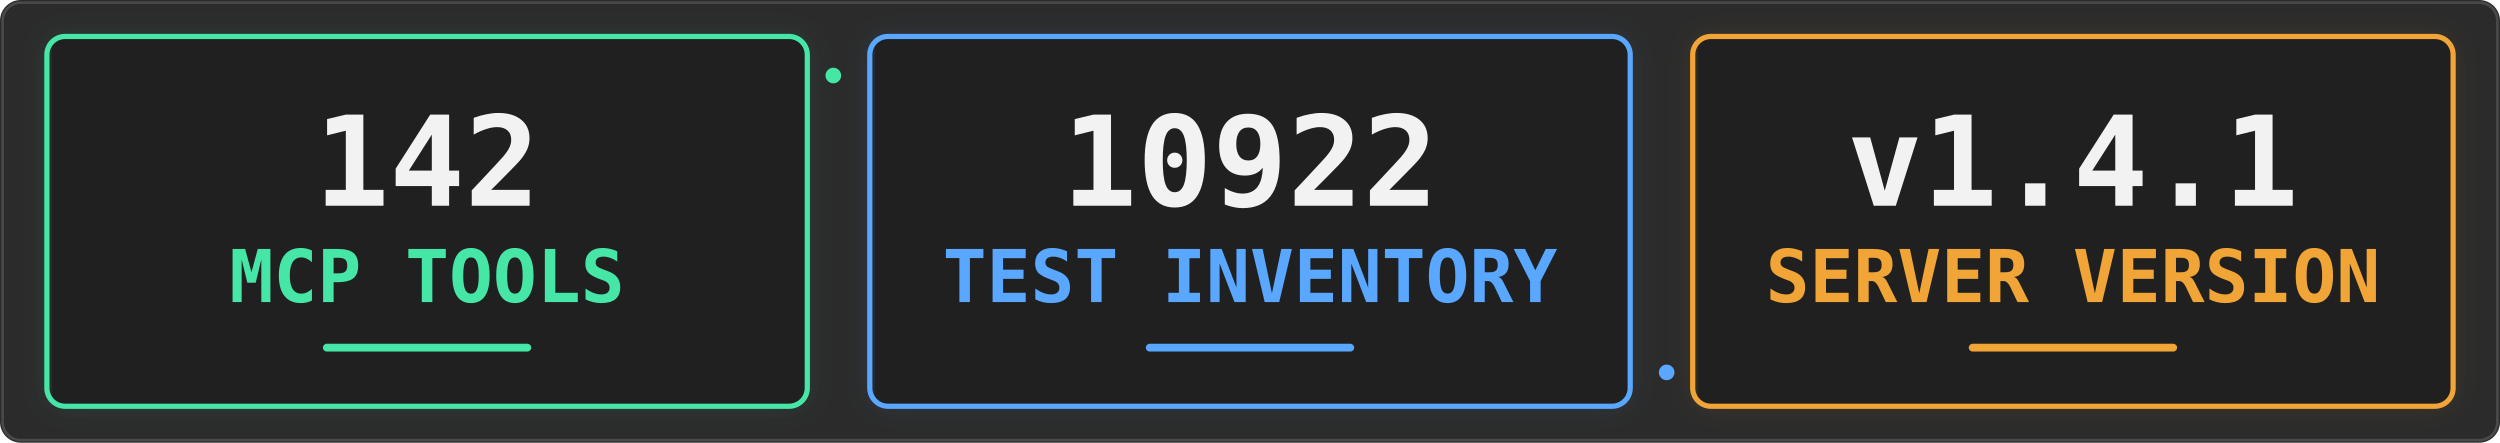
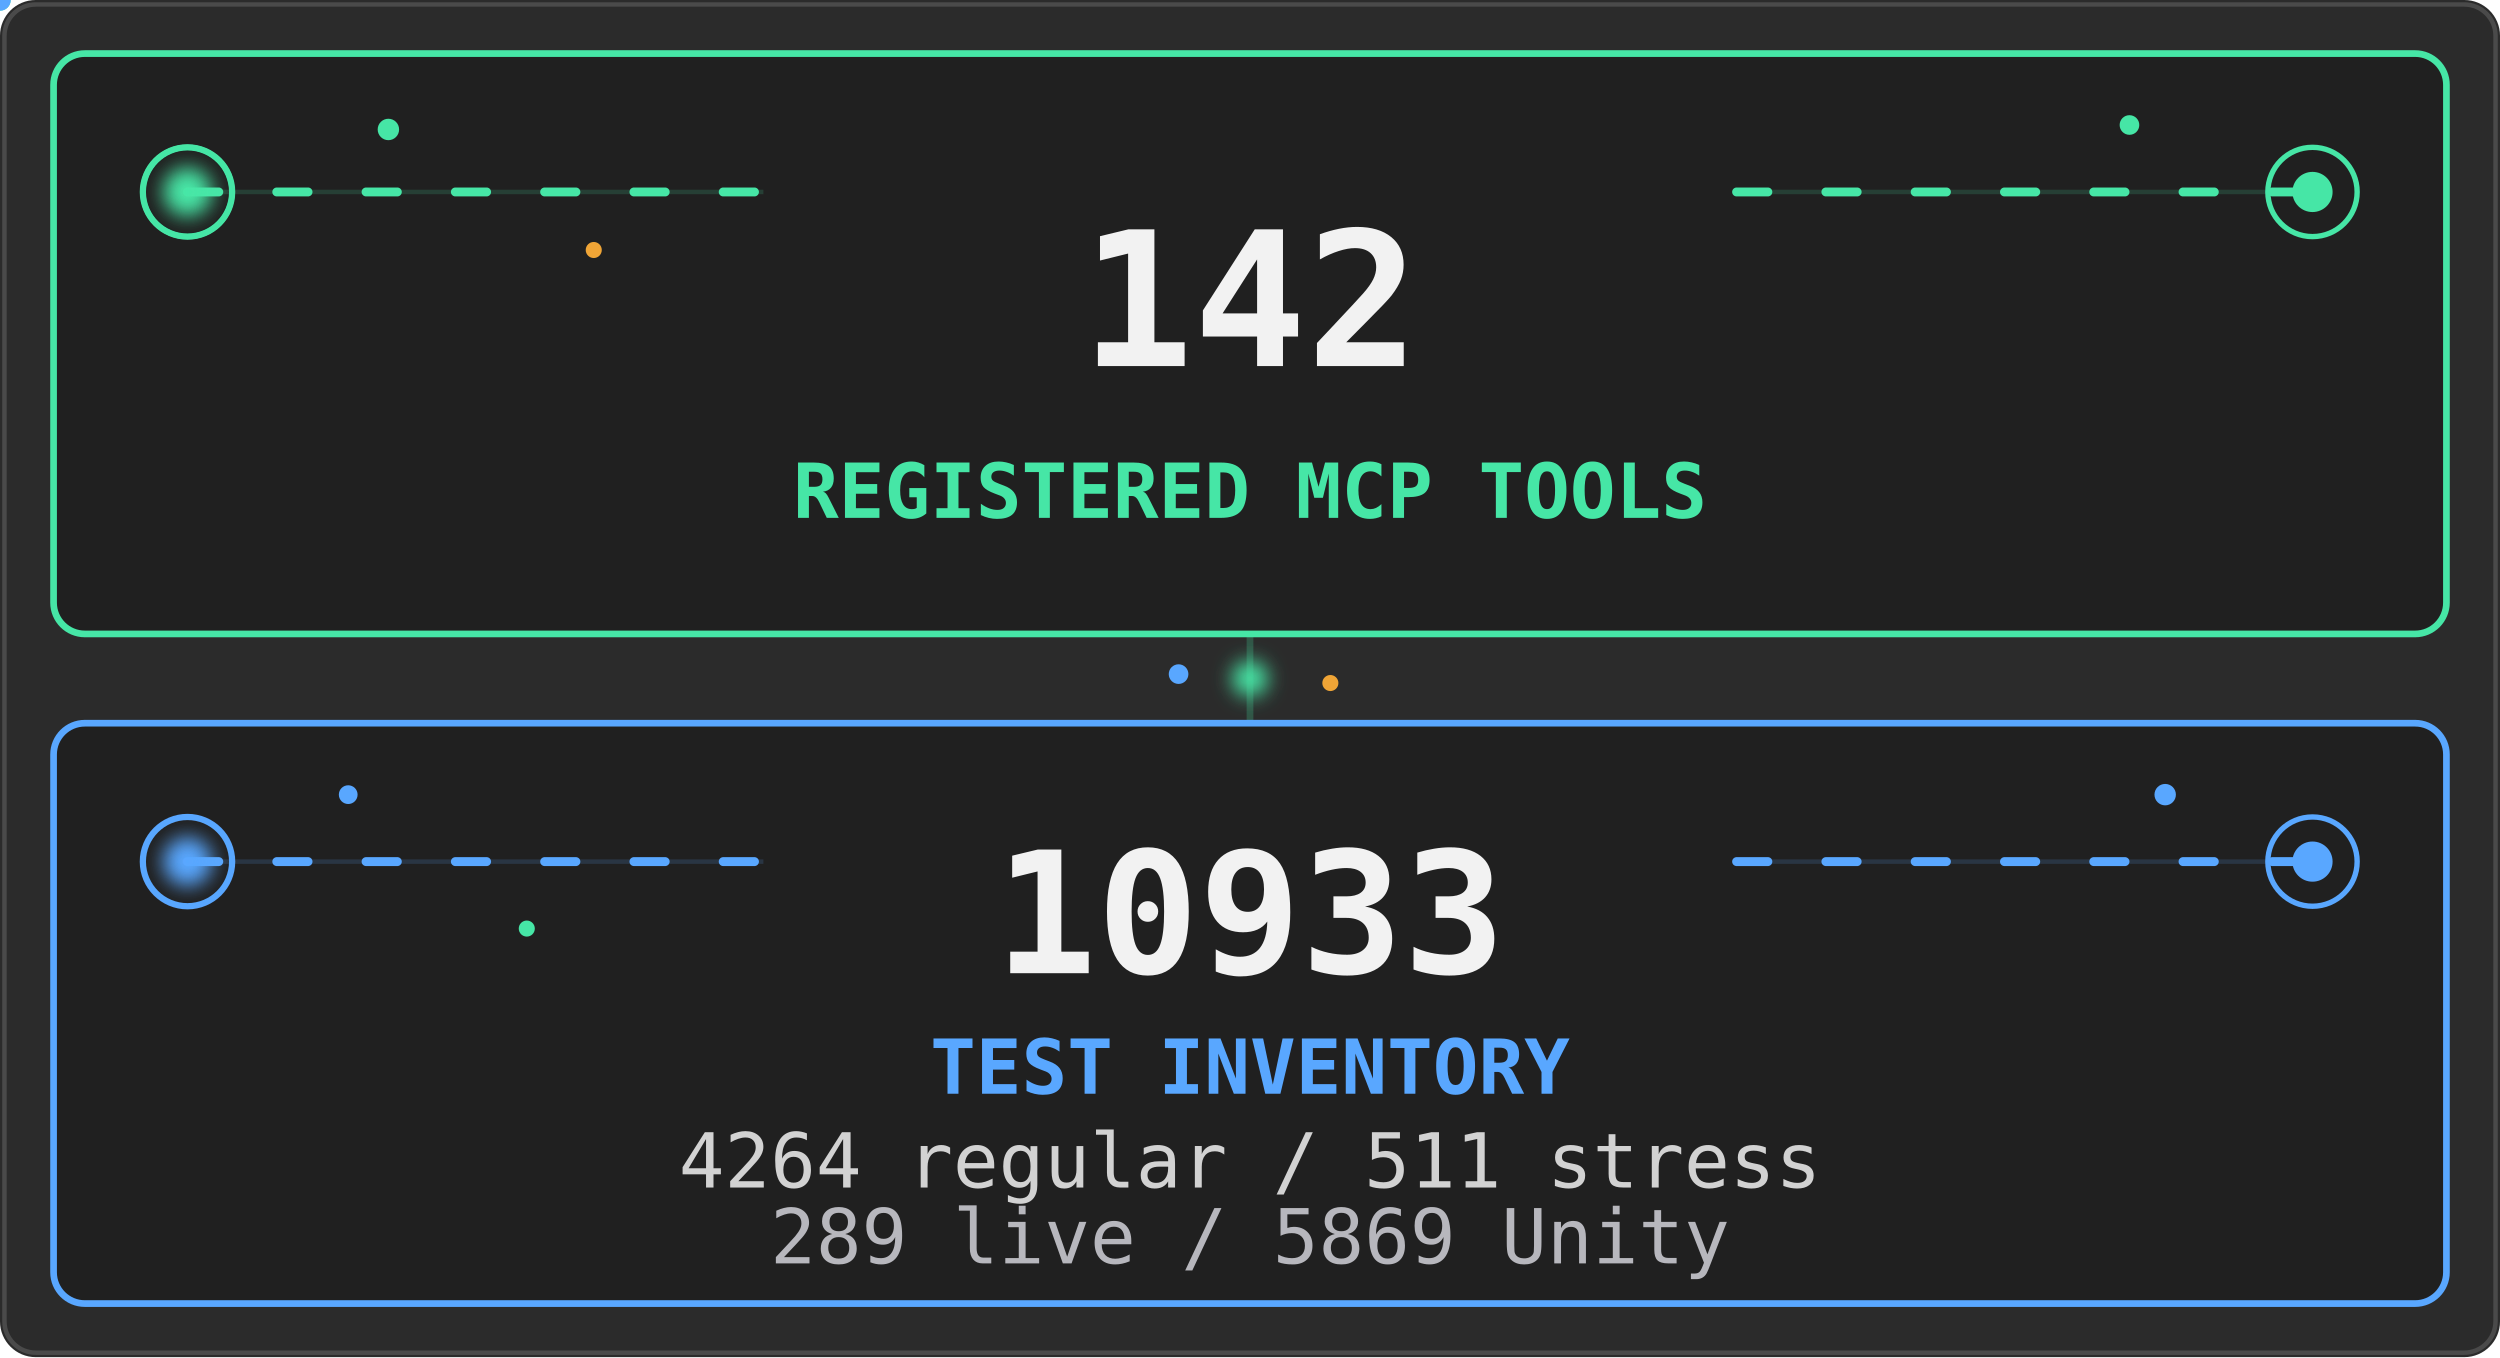
- <svg xmlns="http://www.w3.org/2000/svg" viewBox="0 0 960 170" width="960" height="170" role="img" aria-labelledby="stats-title stats-desc">
+ <svg xmlns="http://www.w3.org/2000/svg" viewBox="0 0 560 304" width="560" height="304" role="img" aria-labelledby="stats-title stats-desc">
  <defs>
-     <filter id="stats-glow" x="-80%" y="-80%" width="260%" height="260%">
-       <feGaussianBlur stdDeviation="5" />
+     <filter id="stats-core-glow" x="-80%" y="-80%" width="260%" height="260%">
+       <feGaussianBlur stdDeviation="2.2" />
    </filter>
-     <clipPath id="stats-card-a">
-       <rect x="18" y="14" width="292" height="142" rx="7" />
+     <clipPath id="stats-tools-clip">
+       <rect x="12" y="12" width="536" height="130" rx="7" />
    </clipPath>
-     <clipPath id="stats-card-b">
-       <rect x="334" y="14" width="292" height="142" rx="7" />
+     <clipPath id="stats-tests-clip">
+       <rect x="12" y="162" width="536" height="130" rx="7" />
    </clipPath>
-     <clipPath id="stats-card-c">
-       <rect x="650" y="14" width="292" height="142" rx="7" />
-     </clipPath>
+     <linearGradient id="stats-tools-scan" x1="0" y1="0" x2="1" y2="0">
+       <stop offset="0" stop-color="#46e6a6" stop-opacity="0" />
+       <stop offset=".5" stop-color="#46e6a6" stop-opacity=".2" />
+       <stop offset="1" stop-color="#46e6a6" stop-opacity="0" />
+     </linearGradient>
+     <linearGradient id="stats-tests-scan" x1="0" y1="0" x2="1" y2="0">
+       <stop offset="0" stop-color="#59a7ff" stop-opacity="0" />
+       <stop offset=".5" stop-color="#59a7ff" stop-opacity=".18" />
+       <stop offset="1" stop-color="#59a7ff" stop-opacity="0" />
+     </linearGradient>
  </defs>
  <style>
+     .stats-card {
+       fill: #202020;
+       stroke-width: 1.5;
+     }
    .stats-aura {
      transform-box: fill-box;
      transform-origin: center;
-       animation: stats-aura 3.4s ease-in-out infinite;
-     }
-     .stats-card {
-       transform-box: fill-box;
-       transform-origin: center;
-       animation: stats-life 4.6s ease-in-out infinite;
-     }
-     .stats-card-b { animation-delay: -.9s; }
-     .stats-card-c { animation-delay: -1.8s; }
+       animation: stats-aura-breathe 4.2s ease-in-out infinite;
+     }
+     .stats-aura-tests { animation-delay: -2.1s; }
+     .stats-flow {
+       fill: none;
+       stroke-width: 2;
+       stroke-linecap: round;
+       stroke-dasharray: 7 13;
+       animation: stats-flow 3.8s linear infinite;
+     }
+     .stats-flow-tests {
+       animation-delay: -1.9s;
+       animation-duration: 4.4s;
+     }
+     .stats-ring {
+       fill: none;
+       transform-box: fill-box;
+       transform-origin: center;
+       animation: stats-ring-life 3.2s ease-out infinite;
+     }
+     .stats-ring-mid { animation-delay: -1.05s; }
+     .stats-ring-late { animation-delay: -2.1s; }
+     .stats-ring-tests { animation-duration: 3.7s; }
+     .stats-core {
+       transform-box: fill-box;
+       transform-origin: center;
+       animation: stats-core-life 2.8s ease-in-out infinite;
+     }
+     .stats-core-tests {
+       animation-delay: -1.4s;
+       animation-duration: 3.2s;
+     }
    .stats-scan {
-       animation: stats-scan 4.2s ease-in-out infinite;
-     }
-     .stats-scan-b { animation-delay: -.8s; }
-     .stats-scan-c { animation-delay: -1.6s; }
+       animation: stats-scan-yoyo 5.4s ease-in-out infinite alternate;
+     }
+     .stats-scan-tests {
+       animation-delay: -2.7s;
+       animation-duration: 6.2s;
+     }
    .stats-spore {
      transform-box: fill-box;
      transform-origin: center;
-       animation: stats-drift 4.8s ease-in-out infinite alternate;
-     }
-     .stats-spore-b { animation-delay: -2.2s; animation-duration: 5.7s; }
-     @keyframes stats-aura {
-       0%, 100% { opacity: .1; transform: scale(.86); }
-       50% { opacity: .34; transform: scale(1.12); }
-     }
-     @keyframes stats-life {
-       0%, 100% { opacity: .9; transform: translateY(0); }
-       50% { opacity: 1; transform: translateY(-2px); }
-     }
-     @keyframes stats-scan {
-       0% { transform: translateX(-90px); opacity: 0; }
-       18%, 70% { opacity: .75; }
-       100% { transform: translateX(390px); opacity: 0; }
-     }
-     @keyframes stats-drift {
-       0% { opacity: .18; transform: translate(-7px, 5px) scale(.72); }
-       55% { opacity: .8; transform: translate(8px, -7px) scale(1.18); }
-       100% { opacity: .28; transform: translate(15px, 4px) scale(.82); }
+       animation: stats-spore-drift 5.1s ease-in-out infinite alternate;
+     }
+     .stats-spore-b { animation-delay: -1.7s; animation-duration: 6.3s; }
+     .stats-spore-c { animation-delay: -3.4s; animation-duration: 4.7s; }
+     .stats-spore-phase-1 { animation-delay: -.6s; animation-duration: 5.5s; }
+     .stats-spore-phase-2 { animation-delay: -1.3s; animation-duration: 4.8s; }
+     .stats-spore-phase-3 { animation-delay: -2.2s; animation-duration: 6s; }
+     .stats-spore-phase-4 { animation-delay: -3.1s; animation-duration: 5.2s; }
+     .stats-spore-phase-5 { animation-delay: -4s; animation-duration: 6.6s; }
+     .stats-spore-phase-6 { animation-delay: -4.8s; animation-duration: 5.8s; }
+     .stats-bridge {
+       transform-box: fill-box;
+       transform-origin: center;
+       animation: stats-bridge-life 3.6s ease-in-out infinite;
+     }
+     .motion-particle { pointer-events: none; }
+     @keyframes stats-aura-breathe {
+       0%, 100% { opacity: .07; transform: scale(.985); }
+       50% { opacity: .2; transform: scale(1.015); }
+     }
+     @keyframes stats-flow {
+       from { stroke-dashoffset: 0; }
+       to { stroke-dashoffset: -40; }
+     }
+     @keyframes stats-ring-life {
+       0% { opacity: .7; transform: scale(.45); }
+       72%, 100% { opacity: 0; transform: scale(1.85); }
+     }
+     @keyframes stats-core-life {
+       0%, 100% { opacity: .8; transform: scale(.86); }
+       50% { opacity: 1; transform: scale(1.12); }
+     }
+     @keyframes stats-scan-yoyo {
+       0% { opacity: 0; transform: translateX(-76px); }
+       16%, 84% { opacity: .8; }
+       100% { opacity: 0; transform: translateX(596px); }
+     }
+     @keyframes stats-spore-drift {
+       0% { opacity: .2; transform: translate(-5px, 4px) scale(.72); }
+       48% { opacity: .72; transform: translate(4px, -5px) scale(1.12); }
+       100% { opacity: .3; transform: translate(9px, 3px) scale(.84); }
+     }
+     @keyframes stats-bridge-life {
+       0%, 100% { opacity: .38; transform: scale(.82); }
+       50% { opacity: 1; transform: scale(1.12); }
    }
    @media (prefers-reduced-motion: reduce) {
-       .stats-aura, .stats-card, .stats-scan, .stats-spore {
+       .stats-aura, .stats-flow, .stats-ring, .stats-core,
+       .stats-scan, .stats-spore, .stats-bridge {
        animation: none !important;
      }
-       .stats-aura { opacity: .18; }
-       .stats-scan { display: none; }
-       .stats-spore { opacity: .28; }
+       .stats-aura { opacity: .1; }
+       .stats-flow { stroke-dasharray: none; opacity: .42; }
+       .stats-ring { opacity: .18; }
+       .stats-core { opacity: 1; }
+       .stats-scan, .motion-particle { display: none; }
+       .stats-spore { opacity: .3; }
+       .stats-bridge { opacity: .75; }
    }
  </style>
-   <rect width="960" height="170" rx="8" fill="#2b2b2b" />
-   <rect x="1" y="1" width="958" height="168" rx="7" fill="none" stroke="#4a4a4a" />
-   <g class="stats-card">
-     <rect class="stats-aura" x="18" y="14" width="292" height="142" rx="7" fill="#46e6a6" opacity=".12" filter="url(#stats-glow)" />
-     <rect x="18" y="14" width="292" height="142" rx="7" fill="#202020" stroke="#46e6a6" stroke-width="2" />
-     <g clip-path="url(#stats-card-a)">
-       <rect class="stats-scan" x="-50" y="14" width="70" height="142" fill="#46e6a6" opacity=".08" />
-     </g>
-     <text x="164" y="79" text-anchor="middle" fill="#f2f2f2" font-size="48" font-weight="700" data-mobile-critical="true" font-family="ui-monospace, SFMono-Regular, Menlo, Consolas, monospace">142</text>
-     <text x="164" y="116" text-anchor="middle" fill="#46e6a6" font-size="28" font-weight="700" data-mobile-critical="true" font-family="ui-monospace, SFMono-Regular, Menlo, Consolas, monospace">MCP TOOLS</text>
-     <rect x="124" y="132" width="80" height="3" rx="1.5" fill="#46e6a6" />
-   </g>
-   <g class="stats-card stats-card-b">
-     <rect class="stats-aura" x="334" y="14" width="292" height="142" rx="7" fill="#59a7ff" opacity=".12" filter="url(#stats-glow)" />
-     <rect x="334" y="14" width="292" height="142" rx="7" fill="#202020" stroke="#59a7ff" stroke-width="2" />
-     <g clip-path="url(#stats-card-b)">
-       <rect class="stats-scan stats-scan-b" x="266" y="14" width="70" height="142" fill="#59a7ff" opacity=".08" />
-     </g>
-     <text x="480" y="79" text-anchor="middle" fill="#f2f2f2" font-size="48" font-weight="700" data-mobile-critical="true" font-family="ui-monospace, SFMono-Regular, Menlo, Consolas, monospace">10922</text>
-     <text x="480" y="116" text-anchor="middle" fill="#59a7ff" font-size="28" font-weight="700" data-mobile-critical="true" font-family="ui-monospace, SFMono-Regular, Menlo, Consolas, monospace">TEST INVENTORY</text>
-     <rect x="440" y="132" width="80" height="3" rx="1.5" fill="#59a7ff" />
-   </g>
-   <g class="stats-card stats-card-c">
-     <rect class="stats-aura" x="650" y="14" width="292" height="142" rx="7" fill="#f0a536" opacity=".12" filter="url(#stats-glow)" />
-     <rect x="650" y="14" width="292" height="142" rx="7" fill="#202020" stroke="#f0a536" stroke-width="2" />
-     <g clip-path="url(#stats-card-c)">
-       <rect class="stats-scan stats-scan-c" x="582" y="14" width="70" height="142" fill="#f0a536" opacity=".08" />
-     </g>
-     <text x="796" y="79" text-anchor="middle" fill="#f2f2f2" font-size="48" font-weight="700" data-mobile-critical="true" font-family="ui-monospace, SFMono-Regular, Menlo, Consolas, monospace">v1.4.1</text>
-     <text x="796" y="116" text-anchor="middle" fill="#f0a536" font-size="28" font-weight="700" data-mobile-critical="true" font-family="ui-monospace, SFMono-Regular, Menlo, Consolas, monospace">SERVER VERSION</text>
-     <rect x="756" y="132" width="80" height="3" rx="1.5" fill="#f0a536" />
-   </g>
-   <circle class="stats-spore" cx="320" cy="29" r="3" fill="#46e6a6" />
-   <circle class="stats-spore stats-spore-b" cx="640" cy="143" r="3" fill="#59a7ff" />
+   <rect width="560" height="304" rx="8" fill="#2b2b2b" />
+   <rect x="1" y="1" width="558" height="302" rx="7" fill="none" stroke="#4a4a4a" />
+   <path d="M280 142V162" stroke="#46e6a6" stroke-width="1.5" opacity=".22" />
+   <circle class="stats-bridge" cx="280" cy="152" r="4" fill="#46e6a6" filter="url(#stats-core-glow)" />
+   <circle class="stats-spore stats-spore-b stats-spore-phase-1" cx="264" cy="151" r="2.2" fill="#59a7ff" />
+   <circle class="stats-spore stats-spore-c stats-spore-phase-2" cx="298" cy="153" r="1.8" fill="#f0a536" />
+   <rect class="stats-aura" x="12" y="12" width="536" height="130" rx="7" fill="#46e6a6" />
+   <rect class="stats-card" x="12" y="12" width="536" height="130" rx="7" stroke="#46e6a6" />
+   <g clip-path="url(#stats-tools-clip)">
+     <rect class="stats-scan" x="-70" y="12" width="74" height="130" fill="url(#stats-tools-scan)" />
+   </g>
+   <path d="M42 43H171M389 43H518" stroke="#46e6a6" opacity=".16" />
+   <path class="stats-flow" d="M42 43H171M389 43H518" stroke="#46e6a6" />
+   <g aria-hidden="true">
+     <circle class="stats-ring" cx="42" cy="43" r="10" stroke="#46e6a6" stroke-width="1.4" />
+     <circle class="stats-ring stats-ring-mid" cx="42" cy="43" r="10" stroke="#46e6a6" stroke-width="1.2" />
+     <circle class="stats-ring stats-ring-late" cx="518" cy="43" r="10" stroke="#46e6a6" stroke-width="1.2" />
+     <circle class="stats-core" cx="42" cy="43" r="5.5" fill="#46e6a6" filter="url(#stats-core-glow)" />
+     <circle class="stats-core" cx="518" cy="43" r="4.5" fill="#46e6a6" />
+     <circle class="stats-spore" cx="87" cy="29" r="2.4" fill="#46e6a6" />
+     <circle class="stats-spore stats-spore-b stats-spore-phase-3" cx="133" cy="56" r="1.8" fill="#f0a536" />
+     <circle class="stats-spore stats-spore-c stats-spore-phase-4" cx="477" cy="28" r="2.2" fill="#46e6a6" />
+     <g class="motion-particle">
+       <circle r="2.4" fill="#46e6a6">
+         <animateMotion dur="4.8s" begin="-1.3s" repeatCount="indefinite" path="M42 43H171" />
+         <animate attributeName="opacity" values="0;.9;.9;0" dur="4.8s" begin="-1.3s" repeatCount="indefinite" />
+       </circle>
+     </g>
+     <g class="motion-particle">
+       <circle r="2" fill="#46e6a6">
+         <animateMotion dur="5.6s" begin="-4.1s" repeatCount="indefinite" path="M389 43H518" />
+         <animate attributeName="opacity" values="0;.75;.75;0" dur="5.6s" begin="-4.1s" repeatCount="indefinite" />
+       </circle>
+     </g>
+   </g>
+   <g font-family="ui-monospace, SFMono-Regular, Menlo, Consolas, monospace">
+     <text x="280" y="82" text-anchor="middle" fill="#f2f2f2" font-size="42" data-biome-marker="TOOLS" font-weight="700" data-mobile-critical="true">142</text>
+     <text x="280" y="116" text-anchor="middle" fill="#46e6a6" font-size="17" font-weight="700" data-mobile-critical="true">REGISTERED MCP TOOLS</text>
+   </g>
+   <rect class="stats-aura stats-aura-tests" x="12" y="162" width="536" height="130" rx="7" fill="#59a7ff" />
+   <rect class="stats-card stats-card-tests" x="12" y="162" width="536" height="130" rx="7" stroke="#59a7ff" />
+   <g clip-path="url(#stats-tests-clip)">
+     <rect class="stats-scan stats-scan-tests" x="-70" y="162" width="74" height="130" fill="url(#stats-tests-scan)" />
+   </g>
+   <path d="M42 193H171M389 193H518" stroke="#59a7ff" opacity=".16" />
+   <path class="stats-flow stats-flow-tests" d="M42 193H171M389 193H518" stroke="#59a7ff" />
+   <g aria-hidden="true">
+     <circle class="stats-ring stats-ring-tests" cx="42" cy="193" r="10" stroke="#59a7ff" stroke-width="1.4" />
+     <circle class="stats-ring stats-ring-mid stats-ring-tests" cx="518" cy="193" r="10" stroke="#59a7ff" stroke-width="1.2" />
+     <circle class="stats-core stats-core-tests" cx="42" cy="193" r="5.5" fill="#59a7ff" filter="url(#stats-core-glow)" />
+     <circle class="stats-core stats-core-tests" cx="518" cy="193" r="4.5" fill="#59a7ff" />
+     <circle class="stats-spore stats-spore-c stats-spore-phase-5" cx="78" cy="178" r="2.1" fill="#59a7ff" />
+     <circle class="stats-spore stats-spore-phase-6" cx="118" cy="208" r="1.8" fill="#46e6a6" />
+     <circle class="stats-spore stats-spore-b stats-spore-phase-2" cx="485" cy="178" r="2.4" fill="#59a7ff" />
+     <g class="motion-particle">
+       <circle r="2.4" fill="#59a7ff">
+         <animateMotion dur="5.2s" begin="-3.7s" repeatCount="indefinite" path="M42 193H171" />
+         <animate attributeName="opacity" values="0;.9;.9;0" dur="5.2s" begin="-3.7s" repeatCount="indefinite" />
+       </circle>
+     </g>
+     <g class="motion-particle">
+       <circle r="2" fill="#59a7ff">
+         <animateMotion dur="4.6s" begin="-.8s" repeatCount="indefinite" path="M389 193H518" />
+         <animate attributeName="opacity" values="0;.75;.75;0" dur="4.6s" begin="-.8s" repeatCount="indefinite" />
+       </circle>
+     </g>
+   </g>
+   <g font-family="ui-monospace, SFMono-Regular, Menlo, Consolas, monospace">
+     <text x="280" y="218" text-anchor="middle" fill="#f2f2f2" font-size="38" data-biome-marker="TESTS" font-weight="700" data-mobile-critical="true">10933</text>
+     <text x="280" y="245" text-anchor="middle" fill="#59a7ff" font-size="17" font-weight="700" data-mobile-critical="true">TEST INVENTORY</text>
+     <text x="280" y="266" text-anchor="middle" fill="#d2d2d2" font-size="17" data-biome-marker="BREAKDOWN_PRIMARY" data-mobile-critical="true">4264 regular / 511 stress</text>
+     <text x="280" y="283" text-anchor="middle" fill="#b7b7bd" font-size="17" data-biome-marker="BREAKDOWN_SECONDARY" data-mobile-critical="true">289 live / 5869 Unity</text>
+   </g>
</svg>
